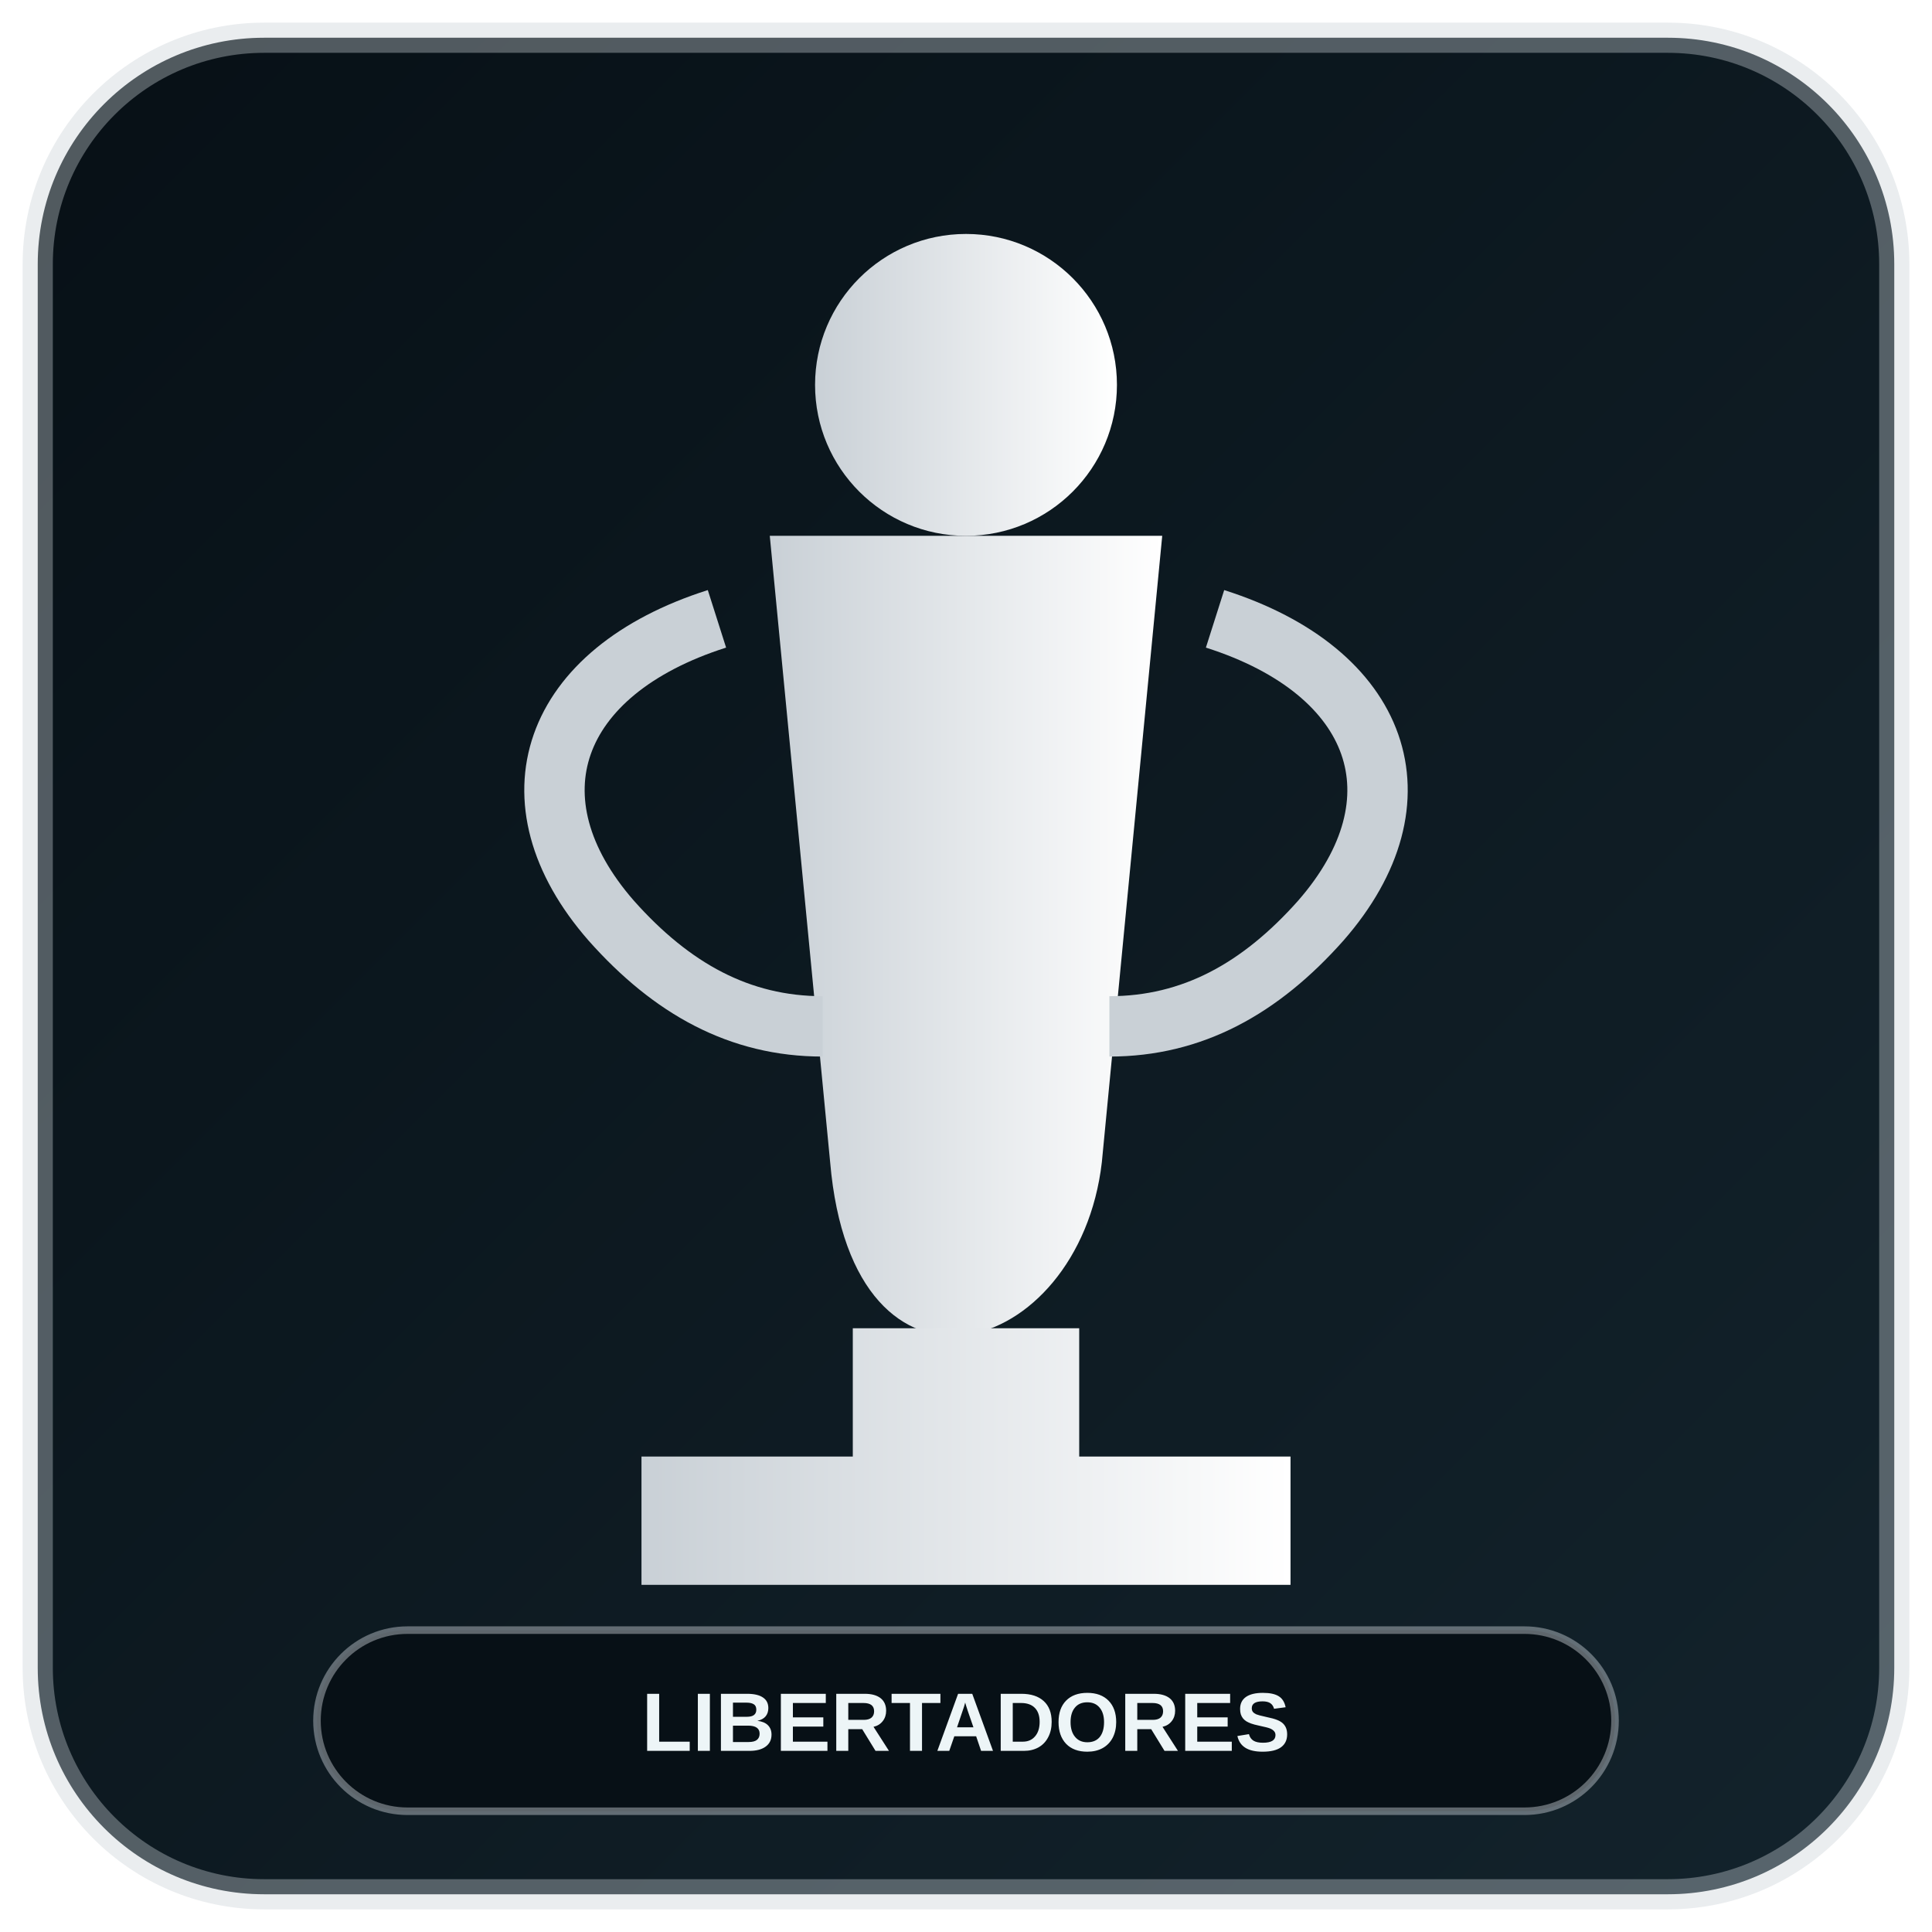
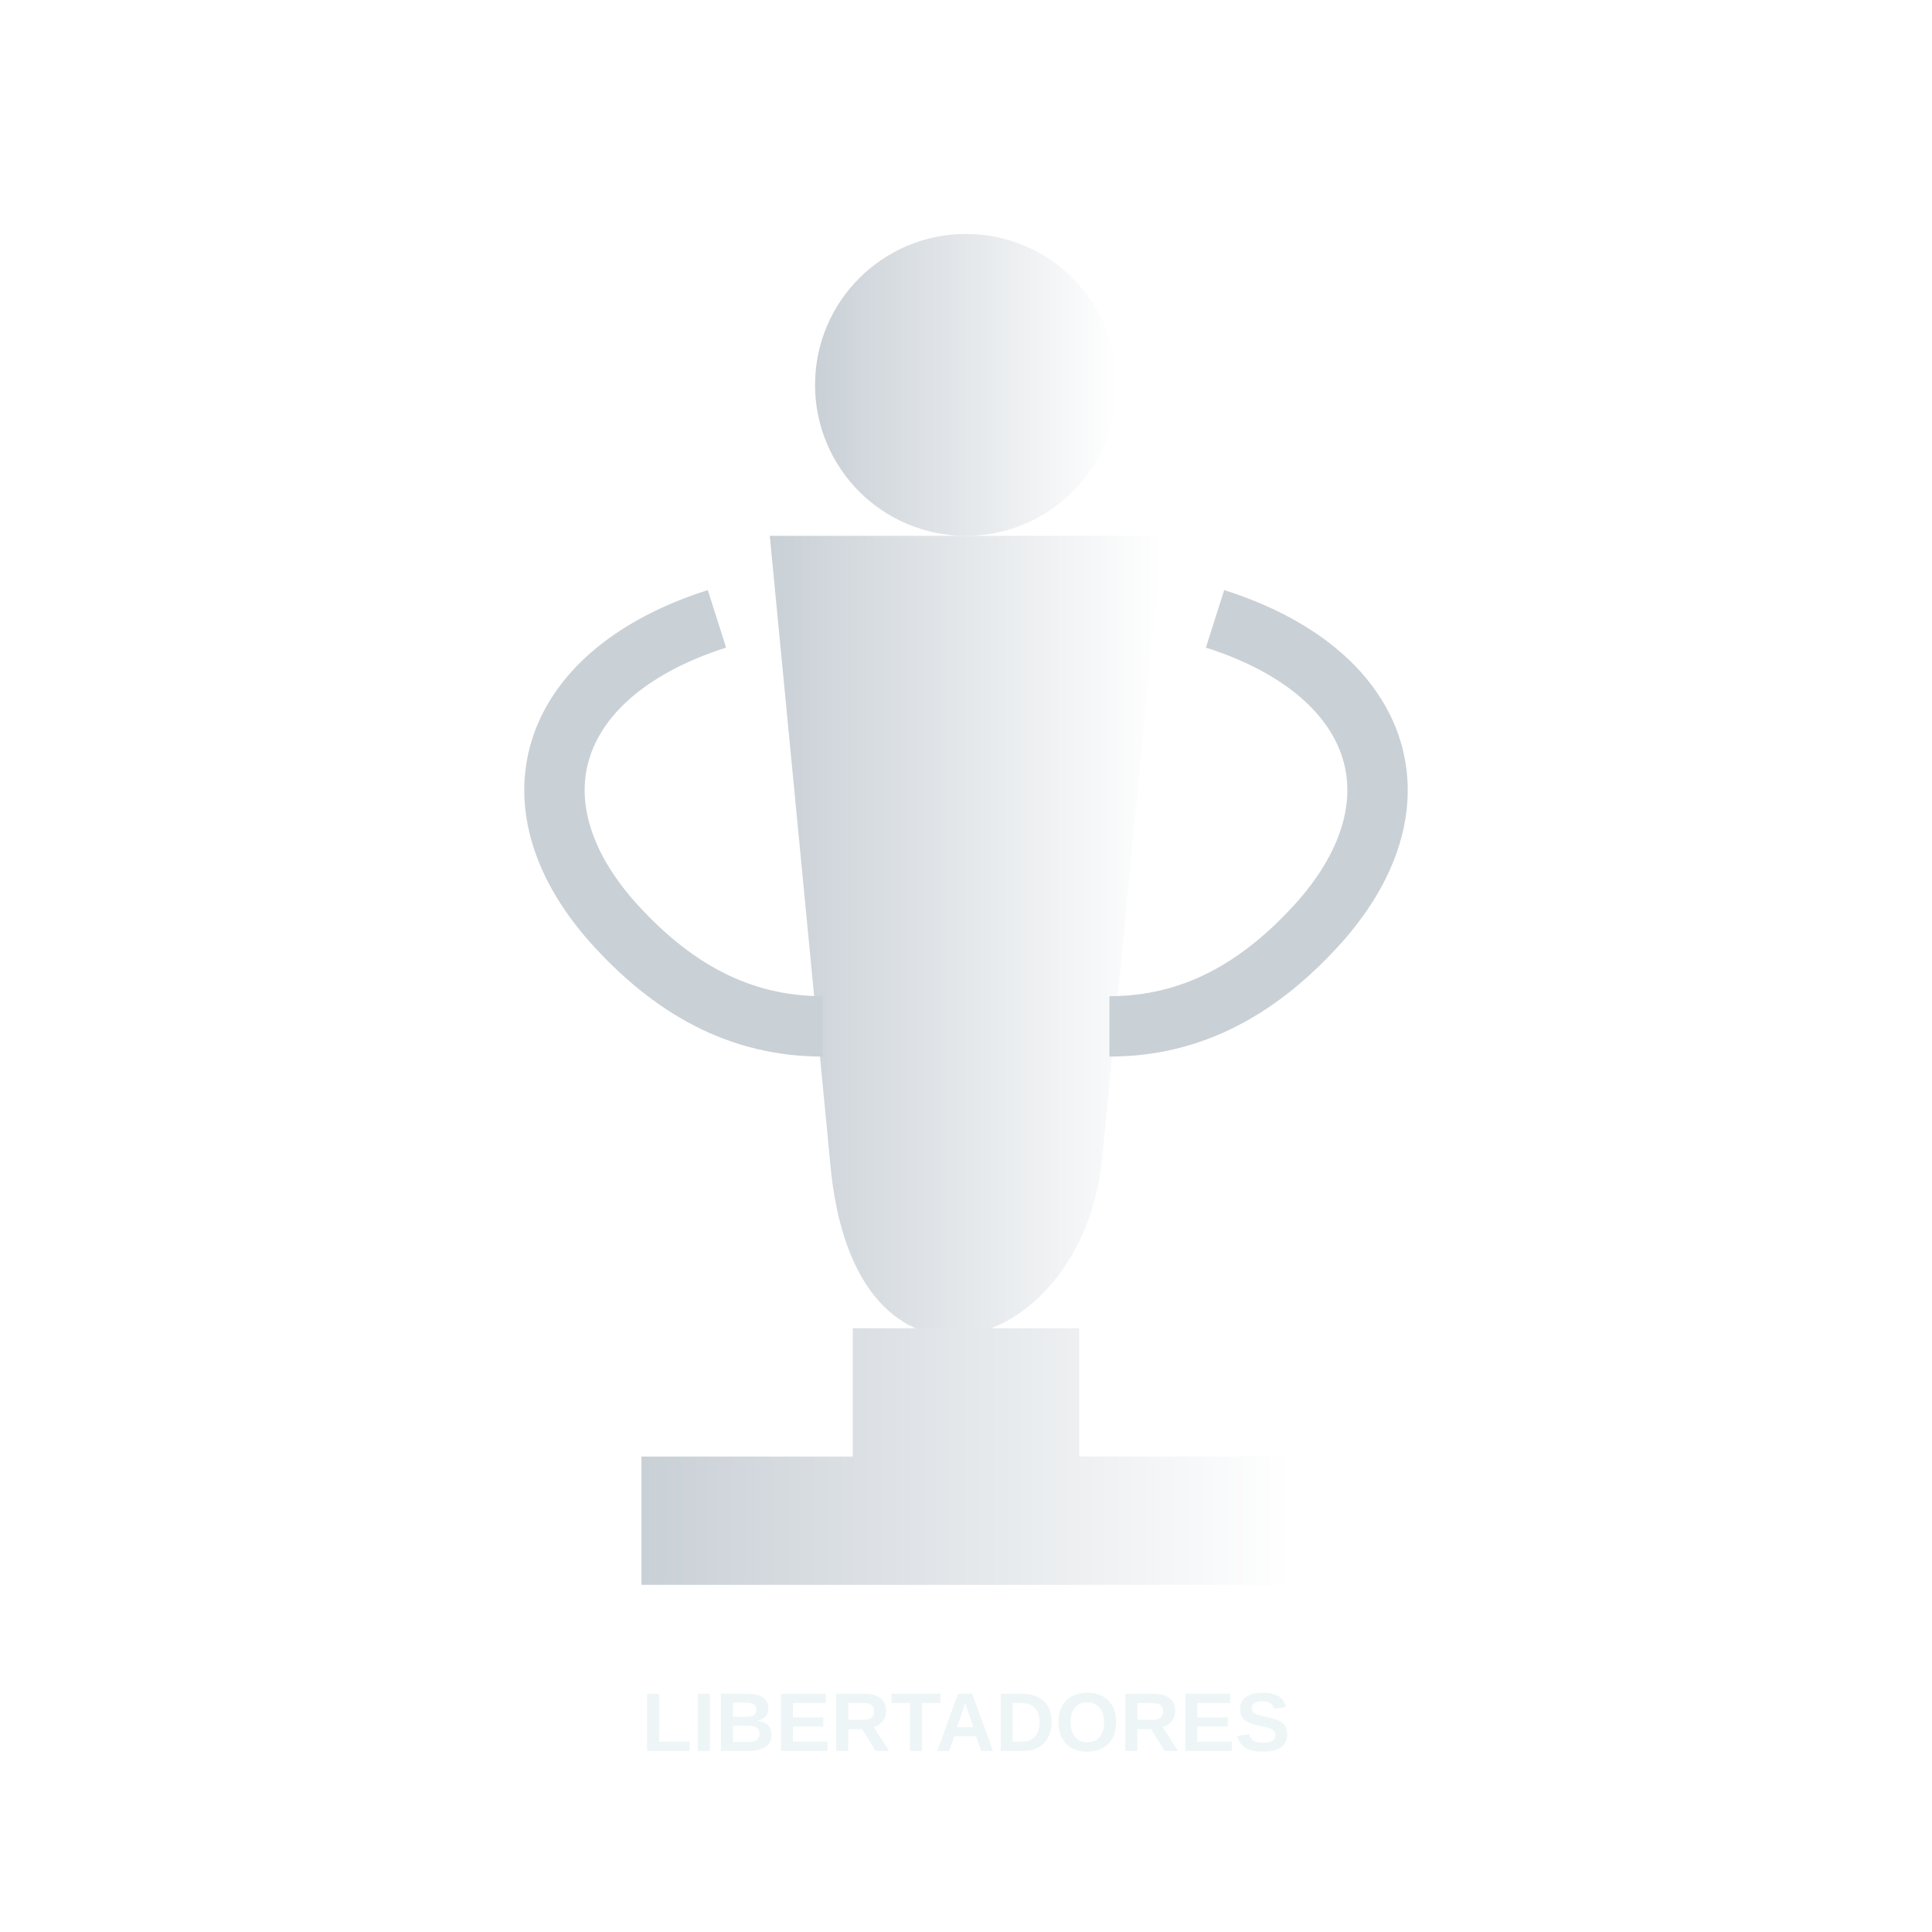
<svg xmlns="http://www.w3.org/2000/svg" viewBox="0 0 256 256">
  <defs>
    <linearGradient id="bg" x1="0" x2="1" y1="0" y2="1">
      <stop offset="0" stop-color="#071016" />
      <stop offset="1" stop-color="#13232c" />
    </linearGradient>
    <linearGradient id="m" x1="0" x2="1">
      <stop offset="0" stop-color="#c9d0d6" />
      <stop offset="1" stop-color="#ffffff" />
    </linearGradient>
  </defs>
-   <rect x="5" y="5" width="246" height="246" rx="30" fill="url(#bg)" stroke="#c9d0d6" stroke-opacity=".38" stroke-width="4" />
  <circle cx="128" cy="51" r="20" fill="url(#m)" />
  <path d="M102 71h52l-8 83c-3 26-33 35-36 0z" fill="url(#m)" />
  <path d="M95 82c-22 7-28 24-14 40 8 9 17 14 28 14M161 82c22 7 28 24 14 40-8 9-17 14-28 14" fill="none" stroke="#c9d0d6" stroke-width="8" />
  <path d="M113 176h30v17h28v17H85v-17h28z" fill="url(#m)" />
-   <rect x="42" y="216" width="172" height="24" rx="12" fill="#071016" stroke="#c9d0d6" stroke-opacity=".45" />
  <text x="128" y="232" text-anchor="middle" fill="#edf5f7" font-size="11" font-family="Arial,Helvetica,sans-serif" font-weight="700">LIBERTADORES</text>
</svg>
